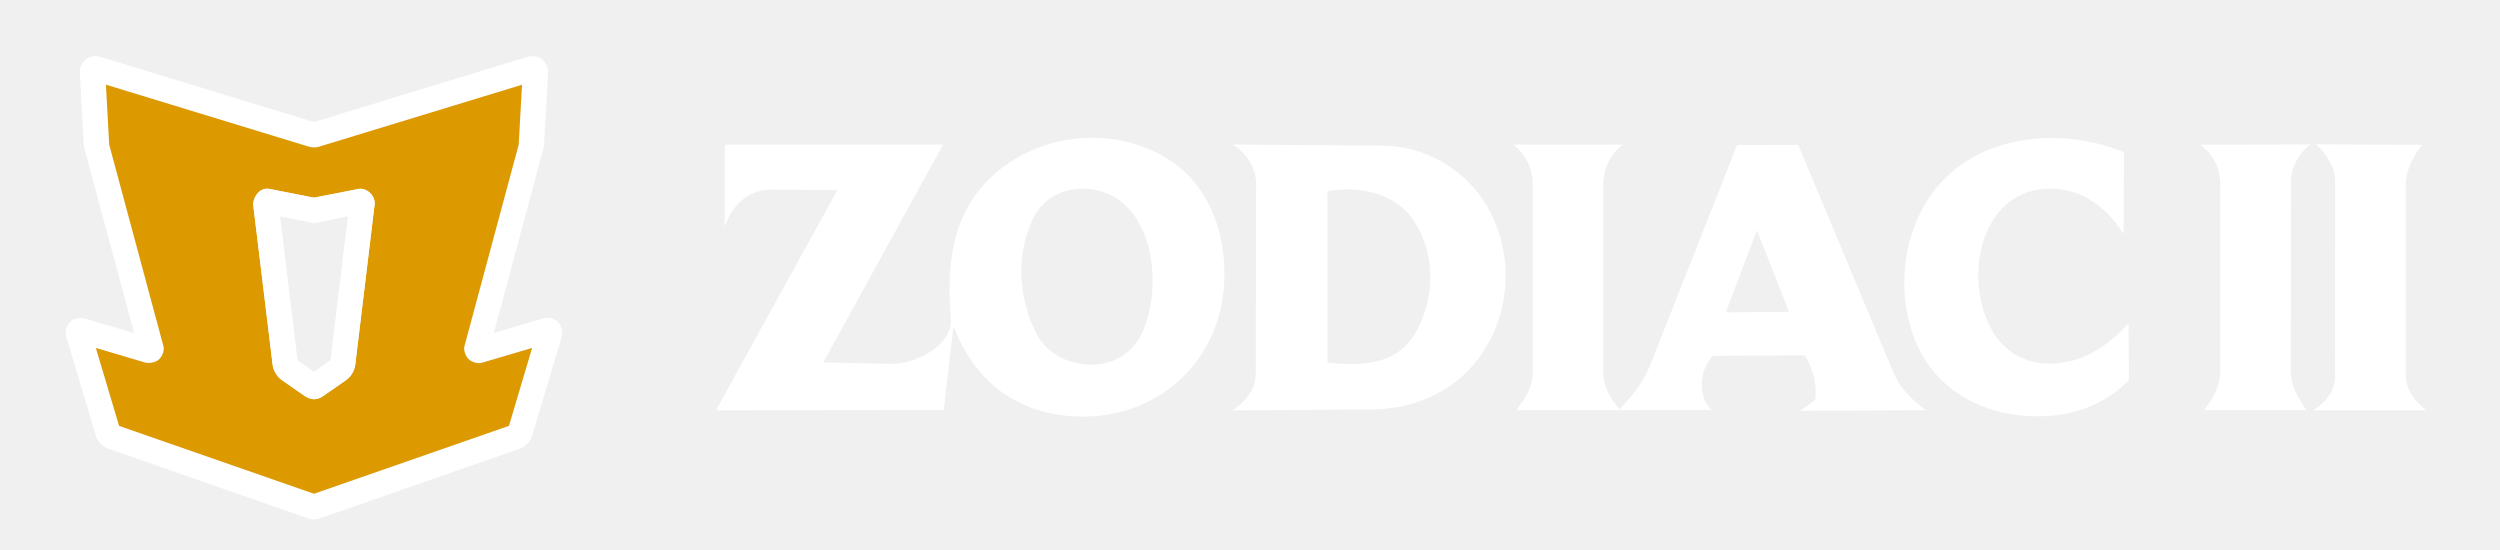
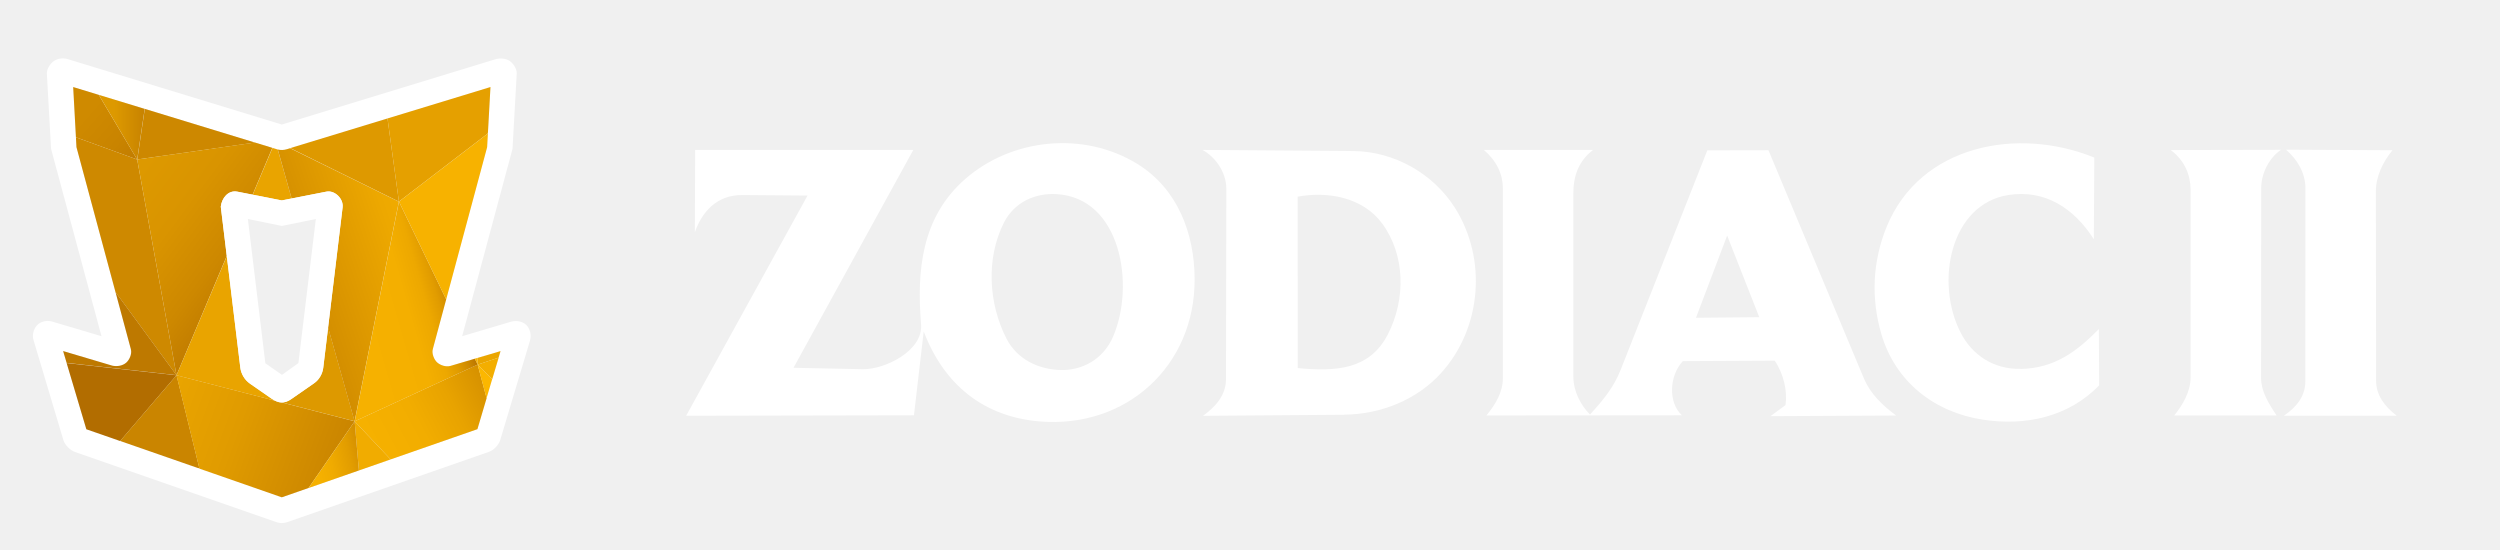
<svg xmlns="http://www.w3.org/2000/svg" id="Layer_1" data-name="Layer 1" viewBox="0 0 427.35 93.87">
  <defs>
    <style>
      .cls-1 {
+         fill: #be7900;
+       }
+ 
+       .cls-2 {
+         fill: #e5a000;
+       }
+ 
+       .cls-3 {
+         fill: url(#linear-gradient-2);
+       }
+ 
+       .cls-4 {
+         fill: #b26d00;
+       }
+ 
+       .cls-5 {
+         fill: #f1ac00;
+       }
+ 
+       .cls-6 {
+         fill: #eba600;
+       }
+ 
+       .cls-7 {
        fill: #fff;
      }

-       .cls-2 {
+       .cls-8 {
+         fill: #de9900;
+       }
+ 
+       .cls-9 {
        fill: #d90;
      }
+ 
+       .cls-10 {
+         fill: url(#linear-gradient-4);
+       }
+ 
+       .cls-11 {
+         fill: #fcb700;
+       }
+ 
+       .cls-12 {
+         fill: #ca8500;
+       }
+ 
+       .cls-13 {
+         fill: url(#linear-gradient-3);
+       }
+ 
+       .cls-14 {
+         fill: url(#linear-gradient-5);
+       }
+ 
+       .cls-15 {
+         fill: #ce8900;
+       }
+ 
+       .cls-16 {
+         fill: url(#linear-gradient-8);
+       }
+ 
+       .cls-17 {
+         fill: #cd8800;
+       }
+ 
+       .cls-18 {
+         fill: url(#linear-gradient-7);
+       }
+ 
+       .cls-19 {
+         fill: url(#linear-gradient-6);
+       }
+ 
+       .cls-20 {
+         fill: #e9a400;
+       }
+ 
+       .cls-21 {
+         fill: #f3ae00;
+       }
+ 
+       .cls-22 {
+         fill: url(#linear-gradient);
+       }
+ 
+       .cls-23 {
+         fill: #f7b200;
+       }
    </style>
+     <linearGradient id="linear-gradient" x1="14.64" y1="19.58" x2="29.54" y2="32.6" gradientUnits="userSpaceOnUse">
+       <stop offset="0" stop-color="#cf8a00" />
+       <stop offset=".37" stop-color="#c98400" />
+       <stop offset=".85" stop-color="#b87300" />
+       <stop offset="1" stop-color="#b26d00" />
+     </linearGradient>
+     <linearGradient id="linear-gradient-2" x1="19.59" y1="21.74" x2="29.54" y2="21.74" gradientUnits="userSpaceOnUse">
+       <stop offset="0" stop-color="#d90" />
+       <stop offset=".87" stop-color="#b87300" />
+       <stop offset="1" stop-color="#b26d00" />
+     </linearGradient>
+     <linearGradient id="linear-gradient-3" x1="21.49" y1="32.13" x2="48.13" y2="52" gradientUnits="userSpaceOnUse">
+       <stop offset="0" stop-color="#d90" />
+       <stop offset=".3" stop-color="#d99400" />
+       <stop offset=".6" stop-color="#cd8800" />
+       <stop offset=".91" stop-color="#b97400" />
+       <stop offset="1" stop-color="#b26d00" />
+     </linearGradient>
+     <linearGradient id="linear-gradient-4" x1="29" y1="69.26" x2="72.93" y2="85.54" gradientUnits="userSpaceOnUse">
+       <stop offset="0" stop-color="#e9a400" />
+       <stop offset=".26" stop-color="#e09b00" />
+       <stop offset=".69" stop-color="#c88300" />
+       <stop offset="1" stop-color="#b26d00" />
+     </linearGradient>
+     <linearGradient id="linear-gradient-5" x1="63.97" y1="76.47" x2="91.09" y2="62.13" gradientUnits="userSpaceOnUse">
+       <stop offset="0" stop-color="#f6b100" />
+       <stop offset=".28" stop-color="#f2ad00" />
+       <stop offset=".5" stop-color="#e8a300" />
+       <stop offset=".71" stop-color="#d79200" />
+       <stop offset=".91" stop-color="#bf7a00" />
+       <stop offset="1" stop-color="#b26d00" />
+     </linearGradient>
+     <linearGradient id="linear-gradient-6" x1="53.67" y1="78.44" x2="65.62" y2="75.59" gradientUnits="userSpaceOnUse">
+       <stop offset="0" stop-color="#f6b100" />
+       <stop offset=".22" stop-color="#f0ab00" />
+       <stop offset=".49" stop-color="#e29d00" />
+       <stop offset=".78" stop-color="#ca8500" />
+       <stop offset="1" stop-color="#b26d00" />
+     </linearGradient>
+     <linearGradient id="linear-gradient-7" x1="76.95" y1="40.92" x2="37.52" y2="54.47" gradientUnits="userSpaceOnUse">
+       <stop offset="0" stop-color="#f6b100" />
+       <stop offset=".22" stop-color="#eda800" />
+       <stop offset=".58" stop-color="#d59000" />
+       <stop offset="1" stop-color="#b26d00" />
+     </linearGradient>
+     <linearGradient id="linear-gradient-8" x1="56.04" y1="55.65" x2="78.38" y2="49.24" gradientUnits="userSpaceOnUse">
+       <stop offset=".23" stop-color="#f6b100" />
+       <stop offset=".6" stop-color="#f4af00" />
+       <stop offset=".74" stop-color="#eda800" />
+       <stop offset=".83" stop-color="#e19c00" />
+       <stop offset=".91" stop-color="#d08b00" />
+       <stop offset=".98" stop-color="#ba7500" />
+       <stop offset="1" stop-color="#b26d00" />
+     </linearGradient>
  </defs>
  <g>
-     <path class="cls-1" d="M88.96,76.66l-34.44,12c-.51.18-1.18.18-1.69,0l-34.38-11.98c-.84-.29-1.76-1.21-2.01-2.02l-5.11-17.09c-.26-.87.05-1.88.59-2.47.58-.64,1.66-.93,2.56-.66l8.44,2.5-8.58-31.93-.72-12.84c-.04-.79.63-1.73,1.11-2.07.64-.47,1.55-.65,2.42-.39l36.51,11.16,36.34-11.11c.88-.27,1.77-.2,2.47.25.53.34,1.28,1.3,1.23,2.16l-.71,12.83-8.58,31.93,8.28-2.46c.93-.28,1.97-.11,2.63.51.7.66.95,1.73.65,2.75l-5.06,16.92c-.22.74-1.06,1.69-1.94,2ZM90.95,59.49l-8.54,2.52c-.76.22-1.76-.11-2.31-.64-.43-.41-.91-1.4-.69-2.21l9.27-34.43.57-10.24-34.7,10.59c-.57.17-1.15.18-1.72,0L18.11,14.48l.56,10.24,9.27,34.44c.24.88-.31,1.89-.8,2.31-.62.53-1.56.67-2.35.5l-8.4-2.49,3.97,13.32,33.31,11.6,33.33-11.61,3.95-13.3Z" />
-     <path class="cls-2" d="M90.95,59.49l-3.95,13.3-33.33,11.61-33.31-11.6-3.97-13.32,8.4,2.49c.79.17,1.73.03,2.35-.5.49-.42,1.04-1.43.8-2.31l-9.27-34.44-.56-10.24,34.7,10.6c.57.17,1.15.17,1.72,0l34.7-10.59-.57,10.24-9.27,34.43c-.22.81.27,1.8.69,2.21.55.52,1.55.86,2.31.64l8.54-2.52ZM59.18,64.96c.86-.6,1.43-1.63,1.56-2.66l3.3-27.33c.18-1.48-1.35-2.94-2.76-2.67l-7.61,1.49-7.57-1.49c-1.57-.31-2.66,1.09-2.83,2.55l3.33,27.44c.13,1.09.76,2.11,1.61,2.7l3.75,2.61c1.13.79,2.14.89,3.31.08l3.92-2.72Z" />
-     <path class="cls-1" d="M59.18,64.96l-3.92,2.72c-1.17.81-2.18.71-3.31-.08l-3.75-2.61c-.84-.59-1.47-1.6-1.61-2.7l-3.33-27.44c.17-1.46,1.26-2.86,2.83-2.55l7.57,1.49,7.61-1.49c1.41-.28,2.94,1.19,2.76,2.67l-3.3,27.33c-.12,1.03-.69,2.06-1.56,2.66ZM56.5,61.52l2.97-24.55-5.79,1.19-5.8-1.18,2.98,24.6,2.83,1.97,2.82-2.02Z" />
+     <path class="cls-7" d="M83.56,77.24l-34.54,12.04c-.51.18-1.18.18-1.69,0l-34.48-12.01c-.85-.29-1.77-1.21-2.01-2.03l-5.12-17.14c-.26-.88.05-1.89.59-2.48.58-.64,1.66-.93,2.57-.66l8.47,2.51L8.73,25.44l-.72-12.87c-.04-.79.63-1.73,1.13-2.09.61-.44,1.54-.64,2.42-.38l36.61,11.19,36.45-11.14c.87-.27,1.81-.17,2.46.24.56.36,1.3,1.31,1.25,2.18l-.72,12.87-8.61,32.03,8.3-2.46c.93-.28,1.97-.11,2.63.51.7.67.95,1.74.65,2.76l-5.08,16.97c-.22.74-1.06,1.7-1.95,2ZM85.56,60.02l-8.57,2.53c-.76.22-1.77-.11-2.32-.64-.43-.41-.91-1.41-.7-2.22l9.29-34.53.57-10.27-34.81,10.62c-.57.17-1.15.18-1.72,0L12.51,14.88l.56,10.27,9.3,34.55c.24.88-.32,1.9-.8,2.31-.65.55-1.56.67-2.36.51l-8.42-2.5,3.98,13.36,33.41,11.63,33.43-11.65,3.96-13.34Z" />
+     <g>
+       <path class="cls-22" d="M16.9,16.22l-4.39-1.34.47,8.59c3.49,1.27,6.98,2.53,10.47,3.8-2.19-3.68-4.37-7.37-6.56-11.05Z" />
+       <path class="cls-3" d="M23.45,27.26c.43-2.88.86-5.77,1.28-8.65l-7.83-2.39c2.18,3.68,4.37,7.37,6.55,11.05h0s0,0,0,0Z" />
+       <path class="cls-17" d="M23.46,27.26c6.71-.96,13.42-1.93,20.13-2.89l-18.84-5.76c-.43,2.88-.86,5.77-1.28,8.65Z" />
+       <path class="cls-15" d="M19.74,49.92c3.48,4.74,6.95,9.48,10.43,14.22-2.24-12.29-4.48-24.58-6.72-36.87-3.49-1.27-6.98-2.53-10.47-3.8l.09,1.68c2.22,8.26,4.44,16.51,6.67,24.77Z" />
+       <path class="cls-13" d="M30.17,64.14c2.86-6.8,5.73-13.59,8.59-20.39l-1.02-8.43c.17-1.46,1.26-2.87,2.84-2.56l2.6.51c1.12-2.67,2.25-5.33,3.37-8l-2.97-.91c-6.71.97-13.42,1.93-20.13,2.9,2.24,12.29,4.48,24.58,6.72,36.87Z" />
+       <path class="cls-1" d="M22.37,59.69c.24.88-.32,1.9-.8,2.31-.65.55-1.56.67-2.36.51l-8.42-2.5.6,2.02c6.26.7,12.52,1.4,18.78,2.1-3.48-4.74-6.95-9.48-10.43-14.22l2.63,9.77Z" />
+       <path class="cls-4" d="M14.77,73.38c1.92.67,3.85,1.34,5.77,2.01,3.21-3.75,6.42-7.5,9.63-11.24-6.26-.7-12.52-1.39-18.78-2.09l3.37,11.32Z" />
+       <path class="cls-12" d="M30.17,64.14c-3.21,3.75-6.42,7.5-9.63,11.24l13.28,4.62c.09.01.17.02.26.04-1.3-5.3-2.6-10.6-3.9-15.9Z" />
+       <path class="cls-10" d="M52.74,83.42c2.63-3.8,5.25-7.6,7.88-11.4-4.15-1.07-8.3-2.15-12.46-3.22-.37,0-.73-.11-1.11-.29-5.63-1.46-11.26-2.91-16.89-4.37,1.3,5.3,2.61,10.6,3.91,15.9,0,0,0,0,0,0,0,.02,0,.04.01.06l14.09,4.91,4.56-1.59Z" />
+       <path class="cls-20" d="M47.31,25.51l-.73-.22c-1.13,2.66-2.25,5.33-3.38,7.99l4.96.98,1.69-.33c-.79-2.79-1.58-5.58-2.37-8.37-.06-.01-.12-.02-.18-.04Z" />
+       <path class="cls-9" d="M55.26,62.84c-.12,1.03-.69,2.06-1.56,2.66l-3.93,2.73c-.56.39-1.09.57-1.61.56,4.15,1.07,8.3,2.15,12.46,3.22-1.51-5.35-3.02-10.69-4.53-16.04l-.83,6.86Z" />
+       <path class="cls-20" d="M42.69,65.55c-.84-.59-1.48-1.61-1.61-2.7l-2.31-19.06c-2.87,6.79-5.73,13.57-8.6,20.36,5.63,1.46,11.26,2.91,16.89,4.37-.2-.1-.4-.21-.61-.35l-3.76-2.61Z" />
+       <path class="cls-14" d="M66.77,78.53l14.84-5.17,1.57-5.29c-.51-1.92-1.02-3.83-1.53-5.75-7.01,3.23-14.02,6.47-21.03,9.7,2.05,2.17,4.1,4.34,6.15,6.51Z" />
+       <path class="cls-5" d="M61.35,80.42c1.81-.63,3.61-1.26,5.42-1.89-2.05-2.17-4.1-4.34-6.15-6.51.24,2.8.49,5.6.73,8.4Z" />
+       <path class="cls-19" d="M52.75,83.42l8.6-3c-.24-2.8-.49-5.6-.73-8.4-2.62,3.8-5.25,7.6-7.87,11.4Z" />
+       <path class="cls-18" d="M49.59,25.34l-.56.17c-.51.16-1.03.17-1.54.05l2.36,8.37,5.94-1.17c1.41-.28,2.95,1.2,2.77,2.68l-2.48,20.55c1.51,5.35,3.02,10.69,4.53,16.04,2.52-12.52,5.05-25.03,7.57-37.55-6.2-3.05-12.4-6.09-18.6-9.14Z" />
+       <path class="cls-8" d="M68.19,34.47s0-.01,0-.02c-.65-4.73-1.3-9.47-1.95-14.2l-16.63,5.07c6.19,3.05,12.38,6.1,18.57,9.14Z" />
+       <path class="cls-2" d="M68.19,34.44v.02c5.06-3.87,10.12-7.75,15.17-11.62l.05-.21.43-7.75-17.6,5.37c.65,4.73,1.3,9.47,1.95,14.2,0,0,0,0,0-.01Z" />
+       <path class="cls-16" d="M81.16,61.32l-4.16,1.23c-.76.22-1.77-.11-2.32-.64-.43-.41-.91-1.41-.7-2.22l2.29-8.51c-2.69-5.57-5.38-11.14-8.07-16.71-2.52,12.52-5.05,25.03-7.57,37.55,7.01-3.23,14.02-6.47,21.03-9.7,0-.02-.02-.04-.03-.06-.15-.31-.3-.63-.46-.94Z" />
+       <path class="cls-23" d="M76.27,51.18l7-26.02.13-2.34c-5.07,3.88-10.13,7.76-15.2,11.64,2.69,5.57,5.38,11.14,8.06,16.71Z" />
+       <path class="cls-23" d="M81.64,62.32c0-.38,0-.76,0-1.14l-.48.14c.15.31.3.63.46.94,0,.02.02.04.03.06Z" />
+       <path class="cls-6" d="M81.64,61.18v1.15c1.2-.4,2.4-.8,3.59-1.2l.33-1.11-3.92,1.16Z" />
+       <path class="cls-21" d="M84.14,64.82l1.1-3.69c-1.2.4-2.39.8-3.59,1.2.83.83,1.66,1.66,2.5,2.5Z" />
+       <path class="cls-11" d="M84.14,64.82c-.83-.83-1.66-1.66-2.5-2.5.51,1.91,1.02,3.83,1.53,5.74l.96-3.25Z" />
+     </g>
+     <path class="cls-7" d="M53.7,65.51l-3.93,2.73c-1.17.82-2.19.71-3.32-.08l-3.76-2.61c-.84-.59-1.48-1.61-1.61-2.7l-3.34-27.52c.17-1.46,1.26-2.87,2.84-2.56l7.59,1.49,7.63-1.5c1.41-.28,2.95,1.2,2.77,2.68l-3.31,27.41c-.12,1.03-.69,2.06-1.56,2.66ZM51.01,62.06l2.98-24.63-5.81,1.19-5.81-1.19,2.99,24.67,2.84,1.98,2.82-2.02Z" />
  </g>
  <g>
-     <path class="cls-1" d="M132,32.42c-4.4-.04-6.91,2.89-8.13,6.35l.05-14.06h37.29s-20.48,37.24-20.48,37.24l11.81.24c3.69.1,10.37-3.09,10-7.67-.76-9.2.08-18.32,7.54-24.84,7.99-6.98,20.28-8.23,29.44-2.57,6.89,4.25,9.75,11.9,9.78,19.66.07,14.92-11.74,25.58-26.49,24.35-9.47-.79-16.31-6.17-19.82-15.38l-1.67,14.33-38.94.08,20.75-37.64-11.13-.09ZM195.38,56.58c3.75-8.72,1.36-23.7-9.72-24.31-3.61-.2-7.18,1.36-8.97,4.9-3.06,6.08-2.64,13.75.43,19.77,1.86,3.64,5.54,5.29,9.23,5.4,3.62.11,7.31-1.73,9.04-5.76Z" />
-     <path class="cls-1" d="M329.23,70.12l-21.5.11,2.57-1.89c.36-2.34-.3-5.32-1.84-7.6l-15.71.08c-2.34,2.55-2.52,7.05-.16,9.26l-33.41.03c1.59-1.93,2.81-4.01,2.81-6.37V31.25c-.01-2.37-1.04-4.63-3.25-6.53h18.67c-2.56,1.93-3.37,4.65-3.37,7.32v31.42c0,2.51,1.25,4.89,2.84,6.49,2.43-2.63,4.13-4.81,5.26-7.68l14.8-37.48,10.45-.02,16.31,39c1.09,2.6,3.15,4.6,5.53,6.36ZM305.82,53.3l-5.49-13.95-5.33,14.05,10.82-.1Z" />
-     <path class="cls-1" d="M234.85,69.98l-24.13.18c2.19-1.54,3.94-3.59,3.94-6.23l.06-32.56c0-2.96-2-5.56-4.08-6.66l25.78.19c6.96.05,13.66,3.84,17.36,9.68,5.55,8.76,4.6,20.61-2.37,28.29-4.09,4.51-10.25,7.05-16.56,7.09ZM242.35,56.2c3.04-5.95,3-13.53-1.02-18.95-3.33-4.48-9.33-5.5-14.42-4.55l.02,29.3c6.49.62,12.31.3,15.42-5.8Z" />
-     <path class="cls-1" d="M350.48,62.16c5.82-.12,9.59-2.98,13.38-6.82l.05,9.63c-5.24,5.38-12.52,6.98-19.87,5.86-8.33-1.27-14.99-6.51-17.37-14.66-1.78-6.09-1.5-12.41.92-18.33,5.74-13.97,22.37-17.16,35.49-11.81l-.08,13.96c-3.36-5.27-8.32-8.56-14.64-7.56-9.84,1.57-12.58,14.84-8.12,23.54,1.94,3.78,5.59,6.27,10.23,6.17Z" />
-     <path class="cls-1" d="M394.22,70.1h-17.48c1.46-1.78,2.8-4.1,2.8-6.51V31.52c-.01-2.48-.97-4.97-3.39-6.79l18.84-.04c-2.01,1.37-3.38,4-3.38,6.55l-.02,32.5c0,2.17,1.22,4.22,2.65,6.35Z" />
-     <path class="cls-1" d="M414.77,70.14h-19.28c2.14-1.43,3.67-3.33,3.67-5.83l.02-33.07c0-2.56-1.38-4.92-3.32-6.57l18.19.09c-1.6,2-2.84,4.41-2.83,7.1l.04,32.32c0,2.43,1.47,4.4,3.51,5.95Z" />
+     <path class="cls-7" d="M126.91,33.34c-4.4-.04-6.91,2.89-8.13,6.35l.05-14.06h37.29s-20.48,37.24-20.48,37.24l11.81.24c3.69.1,10.37-3.09,10-7.67-.76-9.2.08-18.32,7.54-24.84,7.99-6.98,20.28-8.23,29.44-2.57,6.89,4.25,9.75,11.9,9.78,19.66.07,14.92-11.74,25.58-26.49,24.35-9.47-.79-16.31-6.17-19.82-15.38l-1.67,14.33-38.94.08,20.75-37.64-11.13-.09ZM190.29,57.49c3.75-8.72,1.36-23.7-9.72-24.31-3.61-.2-7.18,1.36-8.97,4.9-3.06,6.08-2.64,13.75.43,19.77,1.86,3.64,5.54,5.29,9.23,5.4,3.62.11,7.31-1.73,9.04-5.76Z" />
+     <path class="cls-7" d="M324.14,71.03l-21.5.11,2.57-1.89c.36-2.34-.3-5.32-1.84-7.6l-15.71.08c-2.34,2.55-2.52,7.05-.16,9.26l-33.41.03c1.59-1.93,2.81-4.01,2.81-6.37v-32.49c-.01-2.37-1.04-4.63-3.25-6.53h18.67c-2.56,1.93-3.37,4.65-3.37,7.32v31.42c0,2.51,1.25,4.89,2.84,6.49,2.43-2.63,4.13-4.81,5.26-7.68l14.8-37.48,10.45-.02,16.31,39c1.09,2.6,3.15,4.6,5.53,6.36ZM300.73,54.22l-5.49-13.95-5.33,14.05,10.82-.1Z" />
+     <path class="cls-7" d="M229.76,70.9l-24.13.18c2.19-1.54,3.94-3.59,3.94-6.23l.06-32.56c0-2.96-2-5.56-4.08-6.66l25.78.19c6.96.05,13.66,3.84,17.36,9.68,5.55,8.76,4.6,20.61-2.37,28.29-4.09,4.51-10.25,7.05-16.56,7.09ZM237.26,57.12c3.04-5.95,3-13.53-1.02-18.95-3.33-4.48-9.33-5.5-14.42-4.55l.02,29.3c6.49.62,12.31.3,15.42-5.8Z" />
+     <path class="cls-7" d="M345.4,63.07c5.82-.12,9.59-2.98,13.38-6.82l.05,9.63c-5.24,5.38-12.52,6.98-19.87,5.86-8.33-1.27-14.99-6.51-17.37-14.66-1.78-6.09-1.5-12.41.92-18.33,5.74-13.97,22.37-17.16,35.49-11.81l-.08,13.96c-3.36-5.27-8.32-8.56-14.64-7.56-9.84,1.57-12.58,14.84-8.12,23.54,1.94,3.78,5.59,6.27,10.23,6.17Z" />
+     <path class="cls-7" d="M389.14,71.02h-17.48c1.46-1.78,2.8-4.1,2.8-6.51v-32.07c-.01-2.48-.97-4.97-3.39-6.79l18.84-.04c-2.01,1.37-3.38,4-3.38,6.55l-.02,32.5c0,2.17,1.22,4.22,2.65,6.35Z" />
+     <path class="cls-7" d="M409.68,71.06h-19.28c2.14-1.43,3.67-3.33,3.67-5.83l.02-33.07c0-2.56-1.38-4.92-3.32-6.57l18.19.09c-1.6,2-2.84,4.41-2.83,7.1l.04,32.32c0,2.43,1.47,4.4,3.51,5.95Z" />
  </g>
</svg>
